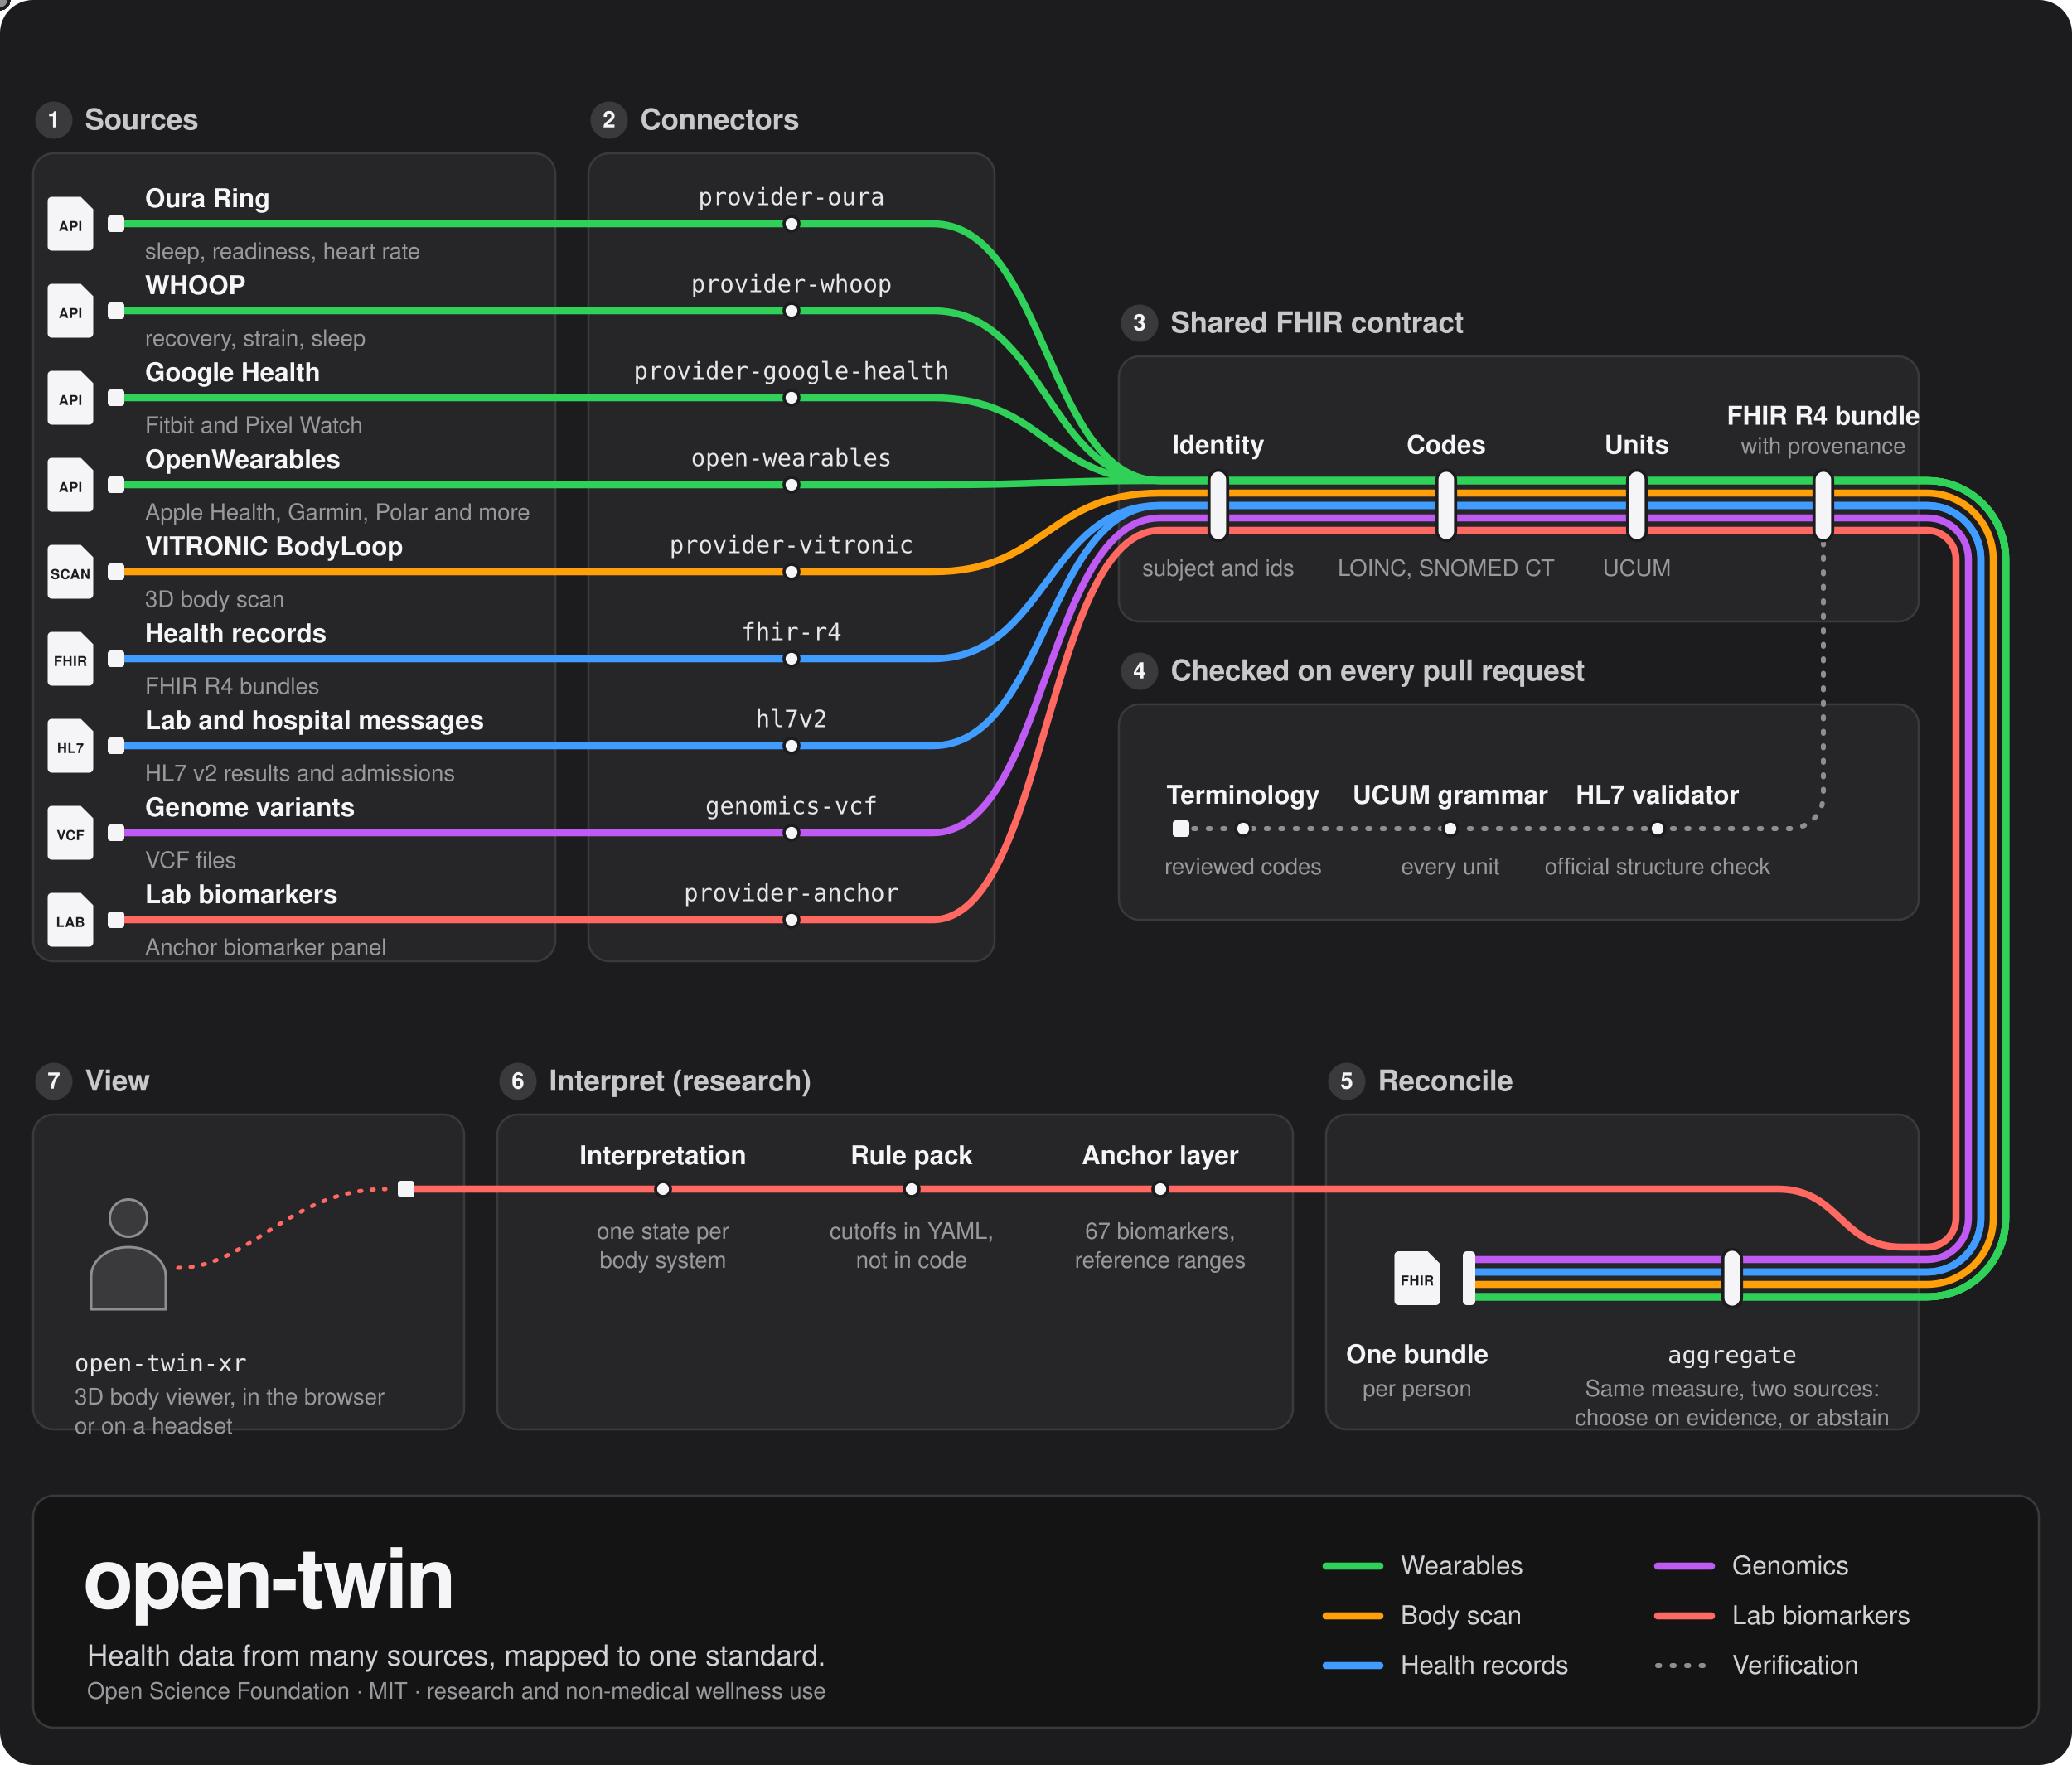
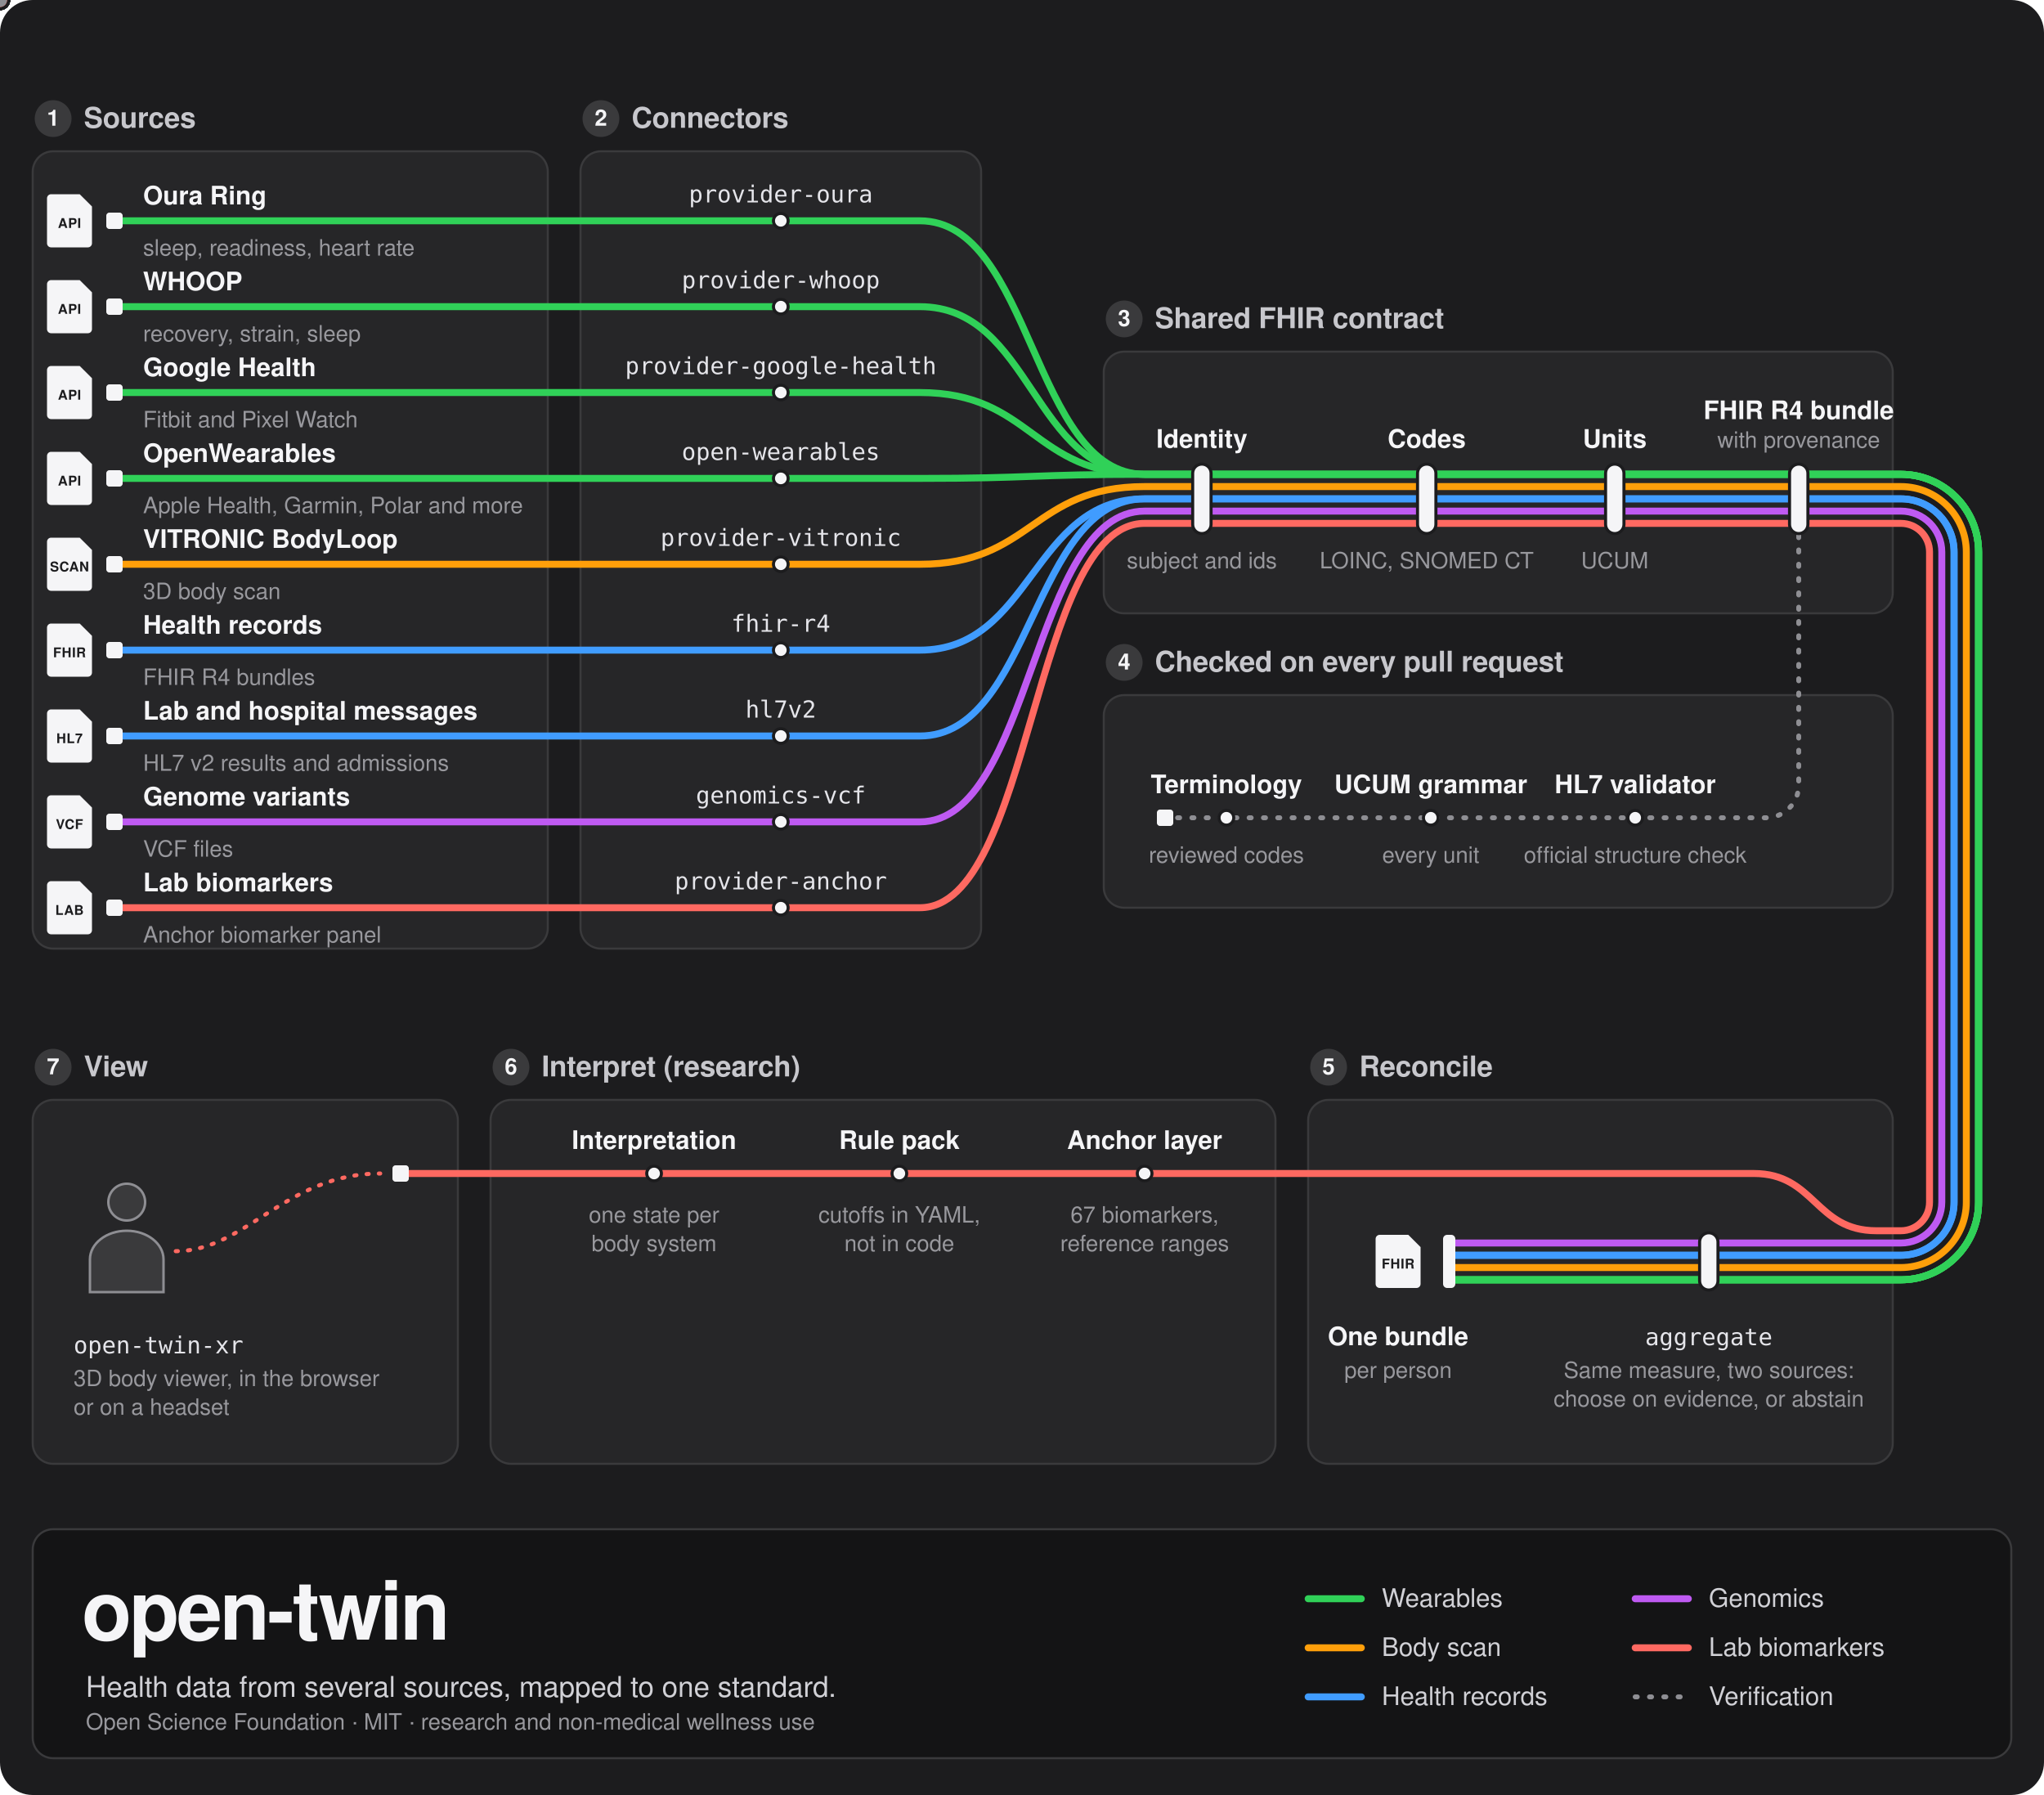
- <svg xmlns="http://www.w3.org/2000/svg" width="1000" height="852" viewBox="0 0 1000 852" role="img" aria-labelledby="title desc">
+ <svg xmlns="http://www.w3.org/2000/svg" width="1000" height="878" viewBox="0 0 1000 878" role="img" aria-labelledby="title desc">
  <style>
.box{fill:#262628;stroke:#3a3a3c;stroke-width:1}
.foot{fill:#141415;stroke:#3a3a3c;stroke-width:1}
.num{fill:#3a3a3c}
.numt{font:600 11px -apple-system, BlinkMacSystemFont, 'SF Pro Text', 'Segoe UI', Helvetica, Arial, sans-serif;fill:#f5f5f7}
.sec{font:600 14px -apple-system, BlinkMacSystemFont, 'SF Pro Text', 'Segoe UI', Helvetica, Arial, sans-serif;fill:#c7c7cc;letter-spacing:-0.1px}
.lbl{font:600 12.5px -apple-system, BlinkMacSystemFont, 'SF Pro Text', 'Segoe UI', Helvetica, Arial, sans-serif;fill:#f5f5f7}
.det{font:400 11px -apple-system, BlinkMacSystemFont, 'SF Pro Text', 'Segoe UI', Helvetica, Arial, sans-serif;fill:#98989d}
.pkg{font:500 11.5px ui-monospace, 'SF Mono', SFMono-Regular, Menlo, Consolas, monospace;fill:#e5e5ea}
.leg{font:400 12.5px -apple-system, BlinkMacSystemFont, 'SF Pro Text', 'Segoe UI', Helvetica, Arial, sans-serif;fill:#d1d1d6}
.brand{font:700 40px -apple-system, BlinkMacSystemFont, 'SF Pro Text', 'Segoe UI', Helvetica, Arial, sans-serif;fill:#f5f5f7;letter-spacing:-1.2px}
.tag{font:500 14px -apple-system, BlinkMacSystemFont, 'SF Pro Text', 'Segoe UI', Helvetica, Arial, sans-serif;fill:#d1d1d6}
.doc{fill:#f5f5f7}
.doct{font:700 6.6px -apple-system, BlinkMacSystemFont, 'SF Pro Text', 'Segoe UI', Helvetica, Arial, sans-serif;fill:#1c1c1e;letter-spacing:0.2px}
.term{fill:#f5f5f7}
.pill{fill:#f5f5f7;stroke:#1c1c1e;stroke-width:1.5}
.stop{fill:#f5f5f7;stroke:#1c1c1e;stroke-width:1.5}
.fig{fill:#3a3a3c;stroke:#8e8e93;stroke-width:1.2}
</style>
-   <rect width="1000" height="852" rx="16" fill="#1c1c1e" />
+   <rect width="1000" height="878" rx="16" fill="#1c1c1e" />
  <rect x="16" y="74" width="252" height="390" rx="10" class="box" />
  <circle cx="26" cy="58" r="9" class="num" />
  <text x="26" y="61.5" class="numt" text-anchor="middle">1</text>
  <text x="41" y="62.5" class="sec" text-anchor="start">Sources</text>
  <rect x="284" y="74" width="196" height="390" rx="10" class="box" />
  <circle cx="294" cy="58" r="9" class="num" />
  <text x="294" y="61.5" class="numt" text-anchor="middle">2</text>
  <text x="309" y="62.5" class="sec" text-anchor="start">Connectors</text>
  <rect x="540" y="172" width="386" height="128" rx="10" class="box" />
  <circle cx="550" cy="156" r="9" class="num" />
  <text x="550" y="159.5" class="numt" text-anchor="middle">3</text>
  <text x="565" y="160.5" class="sec" text-anchor="start">Shared FHIR contract</text>
  <rect x="540" y="340" width="386" height="104" rx="10" class="box" />
  <circle cx="550" cy="324" r="9" class="num" />
  <text x="550" y="327.5" class="numt" text-anchor="middle">4</text>
  <text x="565" y="328.5" class="sec" text-anchor="start">Checked on every pull request</text>
-   <rect x="640" y="538" width="286" height="152" rx="10" class="box" />
+   <rect x="640" y="538" width="286" height="178" rx="10" class="box" />
  <circle cx="650" cy="522" r="9" class="num" />
  <text x="650" y="525.5" class="numt" text-anchor="middle">5</text>
  <text x="665" y="526.5" class="sec" text-anchor="start">Reconcile</text>
-   <rect x="240" y="538" width="384" height="152" rx="10" class="box" />
+   <rect x="240" y="538" width="384" height="178" rx="10" class="box" />
  <circle cx="250" cy="522" r="9" class="num" />
  <text x="250" y="525.5" class="numt" text-anchor="middle">6</text>
  <text x="265" y="526.5" class="sec" text-anchor="start">Interpret (research)</text>
-   <rect x="16" y="538" width="208" height="152" rx="10" class="box" />
+   <rect x="16" y="538" width="208" height="178" rx="10" class="box" />
  <circle cx="26" cy="522" r="9" class="num" />
  <text x="26" y="525.5" class="numt" text-anchor="middle">7</text>
  <text x="41" y="526.5" class="sec" text-anchor="start">View</text>
  <g fill="none" stroke-linecap="round" stroke-linejoin="round">
    <path id="l0" d="M60 108 H450 C505 108 505 232 560 232 H930 A38 38 0 0 1 968 270 V588 A38 38 0 0 1 930 626 H712" stroke="#30d158" stroke-width="3.4" />
    <path id="l1" d="M60 150 H450 C505 150 505 232 560 232 H930 A38 38 0 0 1 968 270 V588 A38 38 0 0 1 930 626 H712" stroke="#30d158" stroke-width="3.4" />
    <path id="l2" d="M60 192 H450 C505 192 505 232 560 232 H930 A38 38 0 0 1 968 270 V588 A38 38 0 0 1 930 626 H712" stroke="#30d158" stroke-width="3.4" />
    <path id="l3" d="M60 234 H450 C505 234 505 232 560 232 H930 A38 38 0 0 1 968 270 V588 A38 38 0 0 1 930 626 H712" stroke="#30d158" stroke-width="3.4" />
    <path id="l4" d="M60 276 H450 C505 276 505 238 560 238 H930 A32 32 0 0 1 962 270 V588 A32 32 0 0 1 930 620 H712" stroke="#ff9f0a" stroke-width="3.4" />
    <path id="l5" d="M60 318 H450 C505 318 505 244 560 244 H930 A26 26 0 0 1 956 270 V588 A26 26 0 0 1 930 614 H712" stroke="#409cff" stroke-width="3.4" />
    <path id="l6" d="M60 360 H450 C505 360 505 244 560 244 H930 A26 26 0 0 1 956 270 V588 A26 26 0 0 1 930 614 H712" stroke="#409cff" stroke-width="3.4" />
    <path id="l7" d="M60 402 H450 C505 402 505 250 560 250 H930 A20 20 0 0 1 950 270 V588 A20 20 0 0 1 930 608 H712" stroke="#bf5af2" stroke-width="3.4" />
    <path id="l8" d="M60 444 H450 C505 444 505 256 560 256 H930 A14 14 0 0 1 944 270 V588 A14 14 0 0 1 930 602 H918 C888 602 888 574 858 574 H196" stroke="#ff6961" stroke-width="3.4" />
    <path id="ci" d="M880 262 V384 A16 16 0 0 1 864 400 H572" stroke="#8e8e93" stroke-width="2.4" stroke-dasharray="1 6" />
  </g>
  <path d="M23 97 a2 2 0 0 1 2 -2 H39 L45 101 V119 a2 2 0 0 1 -2 2 H25 a2 2 0 0 1 -2 -2 Z" class="doc" />
  <text x="34" y="111.5" class="doct" text-anchor="middle">API</text>
  <rect x="52" y="104" width="8" height="8" rx="1.5" class="term" />
  <text x="70" y="100" class="lbl" text-anchor="start">Oura Ring</text>
  <text x="70" y="125" class="det" text-anchor="start">sleep, readiness, heart rate</text>
  <path d="M23 139 a2 2 0 0 1 2 -2 H39 L45 143 V161 a2 2 0 0 1 -2 2 H25 a2 2 0 0 1 -2 -2 Z" class="doc" />
  <text x="34" y="153.5" class="doct" text-anchor="middle">API</text>
  <rect x="52" y="146" width="8" height="8" rx="1.5" class="term" />
  <text x="70" y="142" class="lbl" text-anchor="start">WHOOP</text>
  <text x="70" y="167" class="det" text-anchor="start">recovery, strain, sleep</text>
  <path d="M23 181 a2 2 0 0 1 2 -2 H39 L45 185 V203 a2 2 0 0 1 -2 2 H25 a2 2 0 0 1 -2 -2 Z" class="doc" />
  <text x="34" y="195.5" class="doct" text-anchor="middle">API</text>
  <rect x="52" y="188" width="8" height="8" rx="1.5" class="term" />
  <text x="70" y="184" class="lbl" text-anchor="start">Google Health</text>
  <text x="70" y="209" class="det" text-anchor="start">Fitbit and Pixel Watch</text>
  <path d="M23 223 a2 2 0 0 1 2 -2 H39 L45 227 V245 a2 2 0 0 1 -2 2 H25 a2 2 0 0 1 -2 -2 Z" class="doc" />
  <text x="34" y="237.5" class="doct" text-anchor="middle">API</text>
  <rect x="52" y="230" width="8" height="8" rx="1.5" class="term" />
  <text x="70" y="226" class="lbl" text-anchor="start">OpenWearables</text>
  <text x="70" y="251" class="det" text-anchor="start">Apple Health, Garmin, Polar and more</text>
  <path d="M23 265 a2 2 0 0 1 2 -2 H39 L45 269 V287 a2 2 0 0 1 -2 2 H25 a2 2 0 0 1 -2 -2 Z" class="doc" />
  <text x="34" y="279.5" class="doct" text-anchor="middle">SCAN</text>
  <rect x="52" y="272" width="8" height="8" rx="1.5" class="term" />
  <text x="70" y="268" class="lbl" text-anchor="start">VITRONIC BodyLoop</text>
  <text x="70" y="293" class="det" text-anchor="start">3D body scan</text>
  <path d="M23 307 a2 2 0 0 1 2 -2 H39 L45 311 V329 a2 2 0 0 1 -2 2 H25 a2 2 0 0 1 -2 -2 Z" class="doc" />
  <text x="34" y="321.5" class="doct" text-anchor="middle">FHIR</text>
  <rect x="52" y="314" width="8" height="8" rx="1.5" class="term" />
  <text x="70" y="310" class="lbl" text-anchor="start">Health records</text>
  <text x="70" y="335" class="det" text-anchor="start">FHIR R4 bundles</text>
  <path d="M23 349 a2 2 0 0 1 2 -2 H39 L45 353 V371 a2 2 0 0 1 -2 2 H25 a2 2 0 0 1 -2 -2 Z" class="doc" />
  <text x="34" y="363.5" class="doct" text-anchor="middle">HL7</text>
  <rect x="52" y="356" width="8" height="8" rx="1.5" class="term" />
  <text x="70" y="352" class="lbl" text-anchor="start">Lab and hospital messages</text>
  <text x="70" y="377" class="det" text-anchor="start">HL7 v2 results and admissions</text>
  <path d="M23 391 a2 2 0 0 1 2 -2 H39 L45 395 V413 a2 2 0 0 1 -2 2 H25 a2 2 0 0 1 -2 -2 Z" class="doc" />
  <text x="34" y="405.5" class="doct" text-anchor="middle">VCF</text>
  <rect x="52" y="398" width="8" height="8" rx="1.5" class="term" />
  <text x="70" y="394" class="lbl" text-anchor="start">Genome variants</text>
  <text x="70" y="419" class="det" text-anchor="start">VCF files</text>
  <path d="M23 433 a2 2 0 0 1 2 -2 H39 L45 437 V455 a2 2 0 0 1 -2 2 H25 a2 2 0 0 1 -2 -2 Z" class="doc" />
  <text x="34" y="447.5" class="doct" text-anchor="middle">LAB</text>
  <rect x="52" y="440" width="8" height="8" rx="1.5" class="term" />
  <text x="70" y="436" class="lbl" text-anchor="start">Lab biomarkers</text>
  <text x="70" y="461" class="det" text-anchor="start">Anchor biomarker panel</text>
  <circle cx="382" cy="108" r="3.6" class="stop" />
  <text x="382" y="99" class="pkg" text-anchor="middle">provider-oura</text>
  <circle cx="382" cy="150" r="3.6" class="stop" />
  <text x="382" y="141" class="pkg" text-anchor="middle">provider-whoop</text>
  <circle cx="382" cy="192" r="3.6" class="stop" />
  <text x="382" y="183" class="pkg" text-anchor="middle">provider-google-health</text>
  <circle cx="382" cy="234" r="3.6" class="stop" />
  <text x="382" y="225" class="pkg" text-anchor="middle">open-wearables</text>
  <circle cx="382" cy="276" r="3.6" class="stop" />
  <text x="382" y="267" class="pkg" text-anchor="middle">provider-vitronic</text>
  <circle cx="382" cy="318" r="3.6" class="stop" />
  <text x="382" y="309" class="pkg" text-anchor="middle">fhir-r4</text>
  <circle cx="382" cy="360" r="3.6" class="stop" />
  <text x="382" y="351" class="pkg" text-anchor="middle">hl7v2</text>
  <circle cx="382" cy="402" r="3.6" class="stop" />
  <text x="382" y="393" class="pkg" text-anchor="middle">genomics-vcf</text>
  <circle cx="382" cy="444" r="3.6" class="stop" />
  <text x="382" y="435" class="pkg" text-anchor="middle">provider-anchor</text>
  <rect x="583.5" y="227" width="9" height="34" rx="4.5" class="pill" />
  <text x="588" y="219" class="lbl" text-anchor="middle">Identity</text>
  <text x="588" y="278" class="det" text-anchor="middle">subject and ids</text>
  <rect x="693.5" y="227" width="9" height="34" rx="4.5" class="pill" />
  <text x="698" y="219" class="lbl" text-anchor="middle">Codes</text>
  <text x="698" y="278" class="det" text-anchor="middle">LOINC, SNOMED CT</text>
  <rect x="785.5" y="227" width="9" height="34" rx="4.5" class="pill" />
  <text x="790" y="219" class="lbl" text-anchor="middle">Units</text>
  <text x="790" y="278" class="det" text-anchor="middle">UCUM</text>
  <rect x="875.5" y="227" width="9" height="34" rx="4.5" class="pill" />
  <text x="880" y="205" class="lbl" text-anchor="middle">FHIR R4 bundle</text>
  <text x="880" y="219" class="det" text-anchor="middle">with provenance</text>
  <circle cx="800" cy="400" r="3.6" class="stop" />
  <text x="800" y="388" class="lbl" text-anchor="middle">HL7 validator</text>
  <text x="800" y="422" class="det" text-anchor="middle">official structure check</text>
  <circle cx="700" cy="400" r="3.6" class="stop" />
  <text x="700" y="388" class="lbl" text-anchor="middle">UCUM grammar</text>
  <text x="700" y="422" class="det" text-anchor="middle">every unit</text>
  <circle cx="600" cy="400" r="3.6" class="stop" />
  <text x="600" y="388" class="lbl" text-anchor="middle">Terminology</text>
  <text x="600" y="422" class="det" text-anchor="middle">reviewed codes</text>
  <rect x="566" y="396" width="8" height="8" rx="1.5" class="term" />
  <rect x="831.5" y="603" width="9" height="28" rx="4.5" class="pill" />
  <text x="836" y="658" class="pkg" text-anchor="middle">aggregate</text>
  <text x="836" y="674" class="det" text-anchor="middle">Same measure, two sources:</text>
  <text x="836" y="688" class="det" text-anchor="middle">choose on evidence, or abstain</text>
  <rect x="706" y="604" width="6" height="26" rx="2" class="term" />
  <path d="M673 606 a2 2 0 0 1 2 -2 H689 L695 610 V628 a2 2 0 0 1 -2 2 H675 a2 2 0 0 1 -2 -2 Z" class="doc" />
  <text x="684" y="620.5" class="doct" text-anchor="middle">FHIR</text>
  <text x="684" y="658" class="lbl" text-anchor="middle">One bundle</text>
  <text x="684" y="674" class="det" text-anchor="middle">per person</text>
  <circle cx="560" cy="574" r="3.6" class="stop" />
  <text x="560" y="562" class="lbl" text-anchor="middle">Anchor layer</text>
  <text x="560" y="598" class="det" text-anchor="middle">67 biomarkers,</text>
  <text x="560" y="612" class="det" text-anchor="middle">reference ranges</text>
  <circle cx="440" cy="574" r="3.6" class="stop" />
  <text x="440" y="562" class="lbl" text-anchor="middle">Rule pack</text>
  <text x="440" y="598" class="det" text-anchor="middle">cutoffs in YAML,</text>
  <text x="440" y="612" class="det" text-anchor="middle">not in code</text>
  <circle cx="320" cy="574" r="3.6" class="stop" />
  <text x="320" y="562" class="lbl" text-anchor="middle">Interpretation</text>
  <text x="320" y="598" class="det" text-anchor="middle">one state per</text>
  <text x="320" y="612" class="det" text-anchor="middle">body system</text>
  <rect x="192" y="570" width="8" height="8" rx="1.5" class="term" />
  <g class="fig" transform="translate(0 22)">
    <circle cx="62" cy="566" r="9" />
    <path d="M44 610 V594 a18 14 0 0 1 36 0 V610 Z" />
  </g>
  <path d="M86 612 C 120 612 140 574 186 574" fill="none" stroke="#ff6961" stroke-width="2" stroke-linecap="round" stroke-dasharray="1 5" />
  <text x="36" y="662" class="pkg" text-anchor="start">open-twin-xr</text>
  <text x="36" y="678" class="det" text-anchor="start">3D body viewer, in the browser</text>
  <text x="36" y="692" class="det" text-anchor="start">or on a headset</text>
  <g>
    <circle r="4.2" fill="#30d158" stroke="#1c1c1e" stroke-width="1.5">
      <animateMotion dur="15.7s" begin="0s" repeatCount="indefinite" calcMode="linear" keyPoints="0;1;1" keyTimes="0;0.923;1">
        <mpath href="#l0" />
      </animateMotion>
    </circle>
    <circle r="4.2" fill="#30d158" stroke="#1c1c1e" stroke-width="1.5">
      <animateMotion dur="15.7s" begin="-7.8s" repeatCount="indefinite" calcMode="linear" keyPoints="0;1;1" keyTimes="0;0.923;1">
        <mpath href="#l0" />
      </animateMotion>
    </circle>
    <circle r="4.2" fill="#30d158" stroke="#1c1c1e" stroke-width="1.5">
      <animateMotion dur="15.4s" begin="-1.4s" repeatCount="indefinite" calcMode="linear" keyPoints="0;1;1" keyTimes="0;0.922;1">
        <mpath href="#l1" />
      </animateMotion>
    </circle>
    <circle r="4.2" fill="#30d158" stroke="#1c1c1e" stroke-width="1.5">
      <animateMotion dur="15.4s" begin="-9.1s" repeatCount="indefinite" calcMode="linear" keyPoints="0;1;1" keyTimes="0;0.922;1">
        <mpath href="#l1" />
      </animateMotion>
    </circle>
    <circle r="4.2" fill="#30d158" stroke="#1c1c1e" stroke-width="1.5">
      <animateMotion dur="15.2s" begin="-2.7s" repeatCount="indefinite" calcMode="linear" keyPoints="0;1;1" keyTimes="0;0.921;1">
        <mpath href="#l2" />
      </animateMotion>
    </circle>
    <circle r="4.2" fill="#30d158" stroke="#1c1c1e" stroke-width="1.5">
      <animateMotion dur="15.2s" begin="-10.3s" repeatCount="indefinite" calcMode="linear" keyPoints="0;1;1" keyTimes="0;0.921;1">
        <mpath href="#l2" />
      </animateMotion>
    </circle>
    <circle r="4.2" fill="#30d158" stroke="#1c1c1e" stroke-width="1.5">
      <animateMotion dur="15.1s" begin="-4.1s" repeatCount="indefinite" calcMode="linear" keyPoints="0;1;1" keyTimes="0;0.92;1">
        <mpath href="#l3" />
      </animateMotion>
    </circle>
    <circle r="4.2" fill="#30d158" stroke="#1c1c1e" stroke-width="1.5">
      <animateMotion dur="15.1s" begin="-11.6s" repeatCount="indefinite" calcMode="linear" keyPoints="0;1;1" keyTimes="0;0.92;1">
        <mpath href="#l3" />
      </animateMotion>
    </circle>
    <circle r="4.2" fill="#ff9f0a" stroke="#1c1c1e" stroke-width="1.5">
      <animateMotion dur="15s" begin="-5.5s" repeatCount="indefinite" calcMode="linear" keyPoints="0;1;1" keyTimes="0;0.92;1">
        <mpath href="#l4" />
      </animateMotion>
    </circle>
    <circle r="4.2" fill="#ff9f0a" stroke="#1c1c1e" stroke-width="1.5">
      <animateMotion dur="15s" begin="-13s" repeatCount="indefinite" calcMode="linear" keyPoints="0;1;1" keyTimes="0;0.92;1">
        <mpath href="#l4" />
      </animateMotion>
    </circle>
    <circle r="4.2" fill="#409cff" stroke="#1c1c1e" stroke-width="1.5">
      <animateMotion dur="15s" begin="-6.8s" repeatCount="indefinite" calcMode="linear" keyPoints="0;1;1" keyTimes="0;0.92;1">
        <mpath href="#l5" />
      </animateMotion>
    </circle>
    <circle r="4.2" fill="#409cff" stroke="#1c1c1e" stroke-width="1.5">
      <animateMotion dur="15s" begin="-14.3s" repeatCount="indefinite" calcMode="linear" keyPoints="0;1;1" keyTimes="0;0.92;1">
        <mpath href="#l5" />
      </animateMotion>
    </circle>
    <circle r="4.2" fill="#409cff" stroke="#1c1c1e" stroke-width="1.5">
      <animateMotion dur="15.3s" begin="-8.2s" repeatCount="indefinite" calcMode="linear" keyPoints="0;1;1" keyTimes="0;0.921;1">
        <mpath href="#l6" />
      </animateMotion>
    </circle>
    <circle r="4.2" fill="#409cff" stroke="#1c1c1e" stroke-width="1.5">
      <animateMotion dur="15.3s" begin="-0.6s" repeatCount="indefinite" calcMode="linear" keyPoints="0;1;1" keyTimes="0;0.921;1">
        <mpath href="#l6" />
      </animateMotion>
    </circle>
    <circle r="4.2" fill="#bf5af2" stroke="#1c1c1e" stroke-width="1.5">
      <animateMotion dur="15.4s" begin="-9.6s" repeatCount="indefinite" calcMode="linear" keyPoints="0;1;1" keyTimes="0;0.922;1">
        <mpath href="#l7" />
      </animateMotion>
    </circle>
    <circle r="4.2" fill="#bf5af2" stroke="#1c1c1e" stroke-width="1.5">
      <animateMotion dur="15.4s" begin="-1.9s" repeatCount="indefinite" calcMode="linear" keyPoints="0;1;1" keyTimes="0;0.922;1">
        <mpath href="#l7" />
      </animateMotion>
    </circle>
    <circle r="4.2" fill="#ff6961" stroke="#1c1c1e" stroke-width="1.5">
      <animateMotion dur="20.2s" begin="-11s" repeatCount="indefinite" calcMode="linear" keyPoints="0;1;1" keyTimes="0;0.941;1">
        <mpath href="#l8" />
      </animateMotion>
    </circle>
    <circle r="4.2" fill="#ff6961" stroke="#1c1c1e" stroke-width="1.5">
      <animateMotion dur="20.2s" begin="-0.8s" repeatCount="indefinite" calcMode="linear" keyPoints="0;1;1" keyTimes="0;0.941;1">
        <mpath href="#l8" />
      </animateMotion>
    </circle>
    <circle r="3.4" fill="#8e8e93">
      <animateMotion dur="9.3s" begin="-1s" repeatCount="indefinite" calcMode="linear" keyPoints="0;1;1" keyTimes="0;0.785;1">
        <mpath href="#ci" />
      </animateMotion>
    </circle>
  </g>
-   <rect x="16" y="722" width="968" height="112" rx="10" class="foot" />
-   <text x="40" y="776" class="brand" text-anchor="start">open-twin</text>
-   <text x="42" y="804" class="tag" text-anchor="start">Health data from many sources, mapped to one standard.</text>
-   <text x="42" y="820" class="det" text-anchor="start">Open Science Foundation  ·  MIT  ·  research and non-medical wellness use</text>
-   <path d="M640 756 H666" stroke="#30d158" stroke-linecap="round" stroke-width="3.4" />
-   <text x="676" y="760" class="leg" text-anchor="start">Wearables</text>
-   <path d="M640 780 H666" stroke="#ff9f0a" stroke-linecap="round" stroke-width="3.4" />
-   <text x="676" y="784" class="leg" text-anchor="start">Body scan</text>
-   <path d="M640 804 H666" stroke="#409cff" stroke-linecap="round" stroke-width="3.4" />
-   <text x="676" y="808" class="leg" text-anchor="start">Health records</text>
-   <path d="M800 756 H826" stroke="#bf5af2" stroke-linecap="round" stroke-width="3.4" />
-   <text x="836" y="760" class="leg" text-anchor="start">Genomics</text>
-   <path d="M800 780 H826" stroke="#ff6961" stroke-linecap="round" stroke-width="3.4" />
-   <text x="836" y="784" class="leg" text-anchor="start">Lab biomarkers</text>
-   <path d="M800 804 H826" stroke="#8e8e93" stroke-linecap="round" stroke-dasharray="1 6" stroke-width="2.4" />
-   <text x="836" y="808" class="leg" text-anchor="start">Verification</text>
+   <rect x="16" y="748" width="968" height="112" rx="10" class="foot" />
+   <text x="40" y="802" class="brand" text-anchor="start">open-twin</text>
+   <text x="42" y="830" class="tag" text-anchor="start">Health data from several sources, mapped to one standard.</text>
+   <text x="42" y="846" class="det" text-anchor="start">Open Science Foundation  ·  MIT  ·  research and non-medical wellness use</text>
+   <path d="M640 782 H666" stroke="#30d158" stroke-linecap="round" stroke-width="3.4" />
+   <text x="676" y="786" class="leg" text-anchor="start">Wearables</text>
+   <path d="M640 806 H666" stroke="#ff9f0a" stroke-linecap="round" stroke-width="3.4" />
+   <text x="676" y="810" class="leg" text-anchor="start">Body scan</text>
+   <path d="M640 830 H666" stroke="#409cff" stroke-linecap="round" stroke-width="3.4" />
+   <text x="676" y="834" class="leg" text-anchor="start">Health records</text>
+   <path d="M800 782 H826" stroke="#bf5af2" stroke-linecap="round" stroke-width="3.4" />
+   <text x="836" y="786" class="leg" text-anchor="start">Genomics</text>
+   <path d="M800 806 H826" stroke="#ff6961" stroke-linecap="round" stroke-width="3.4" />
+   <text x="836" y="810" class="leg" text-anchor="start">Lab biomarkers</text>
+   <path d="M800 830 H826" stroke="#8e8e93" stroke-linecap="round" stroke-dasharray="1 6" stroke-width="2.4" />
+   <text x="836" y="834" class="leg" text-anchor="start">Verification</text>
</svg>
